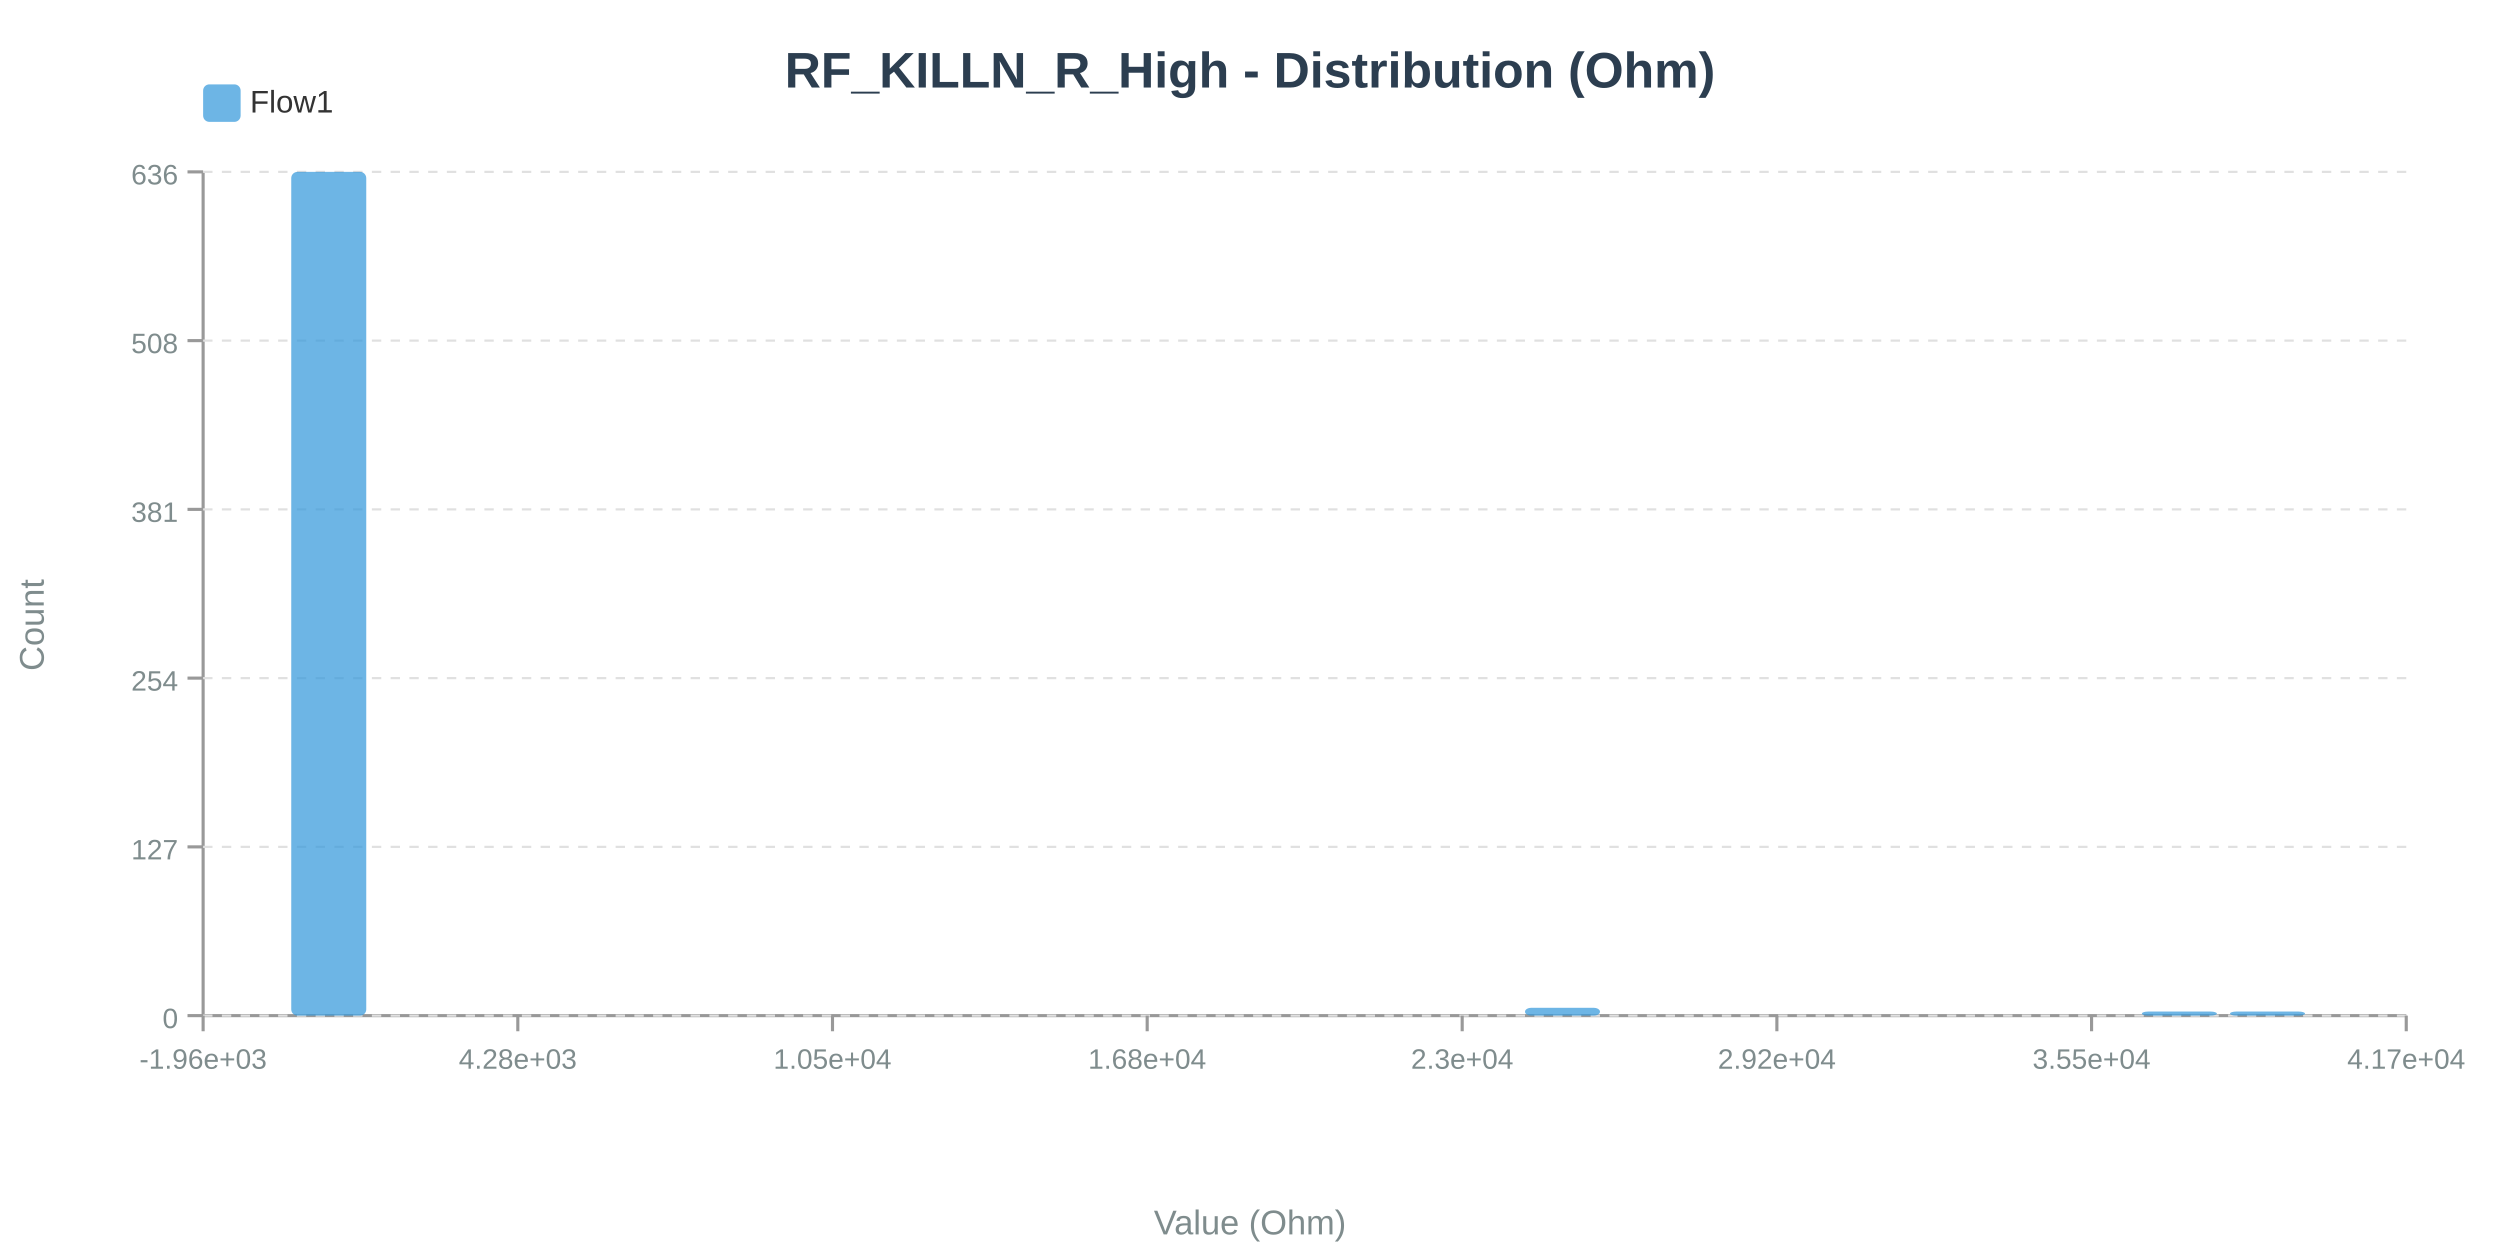
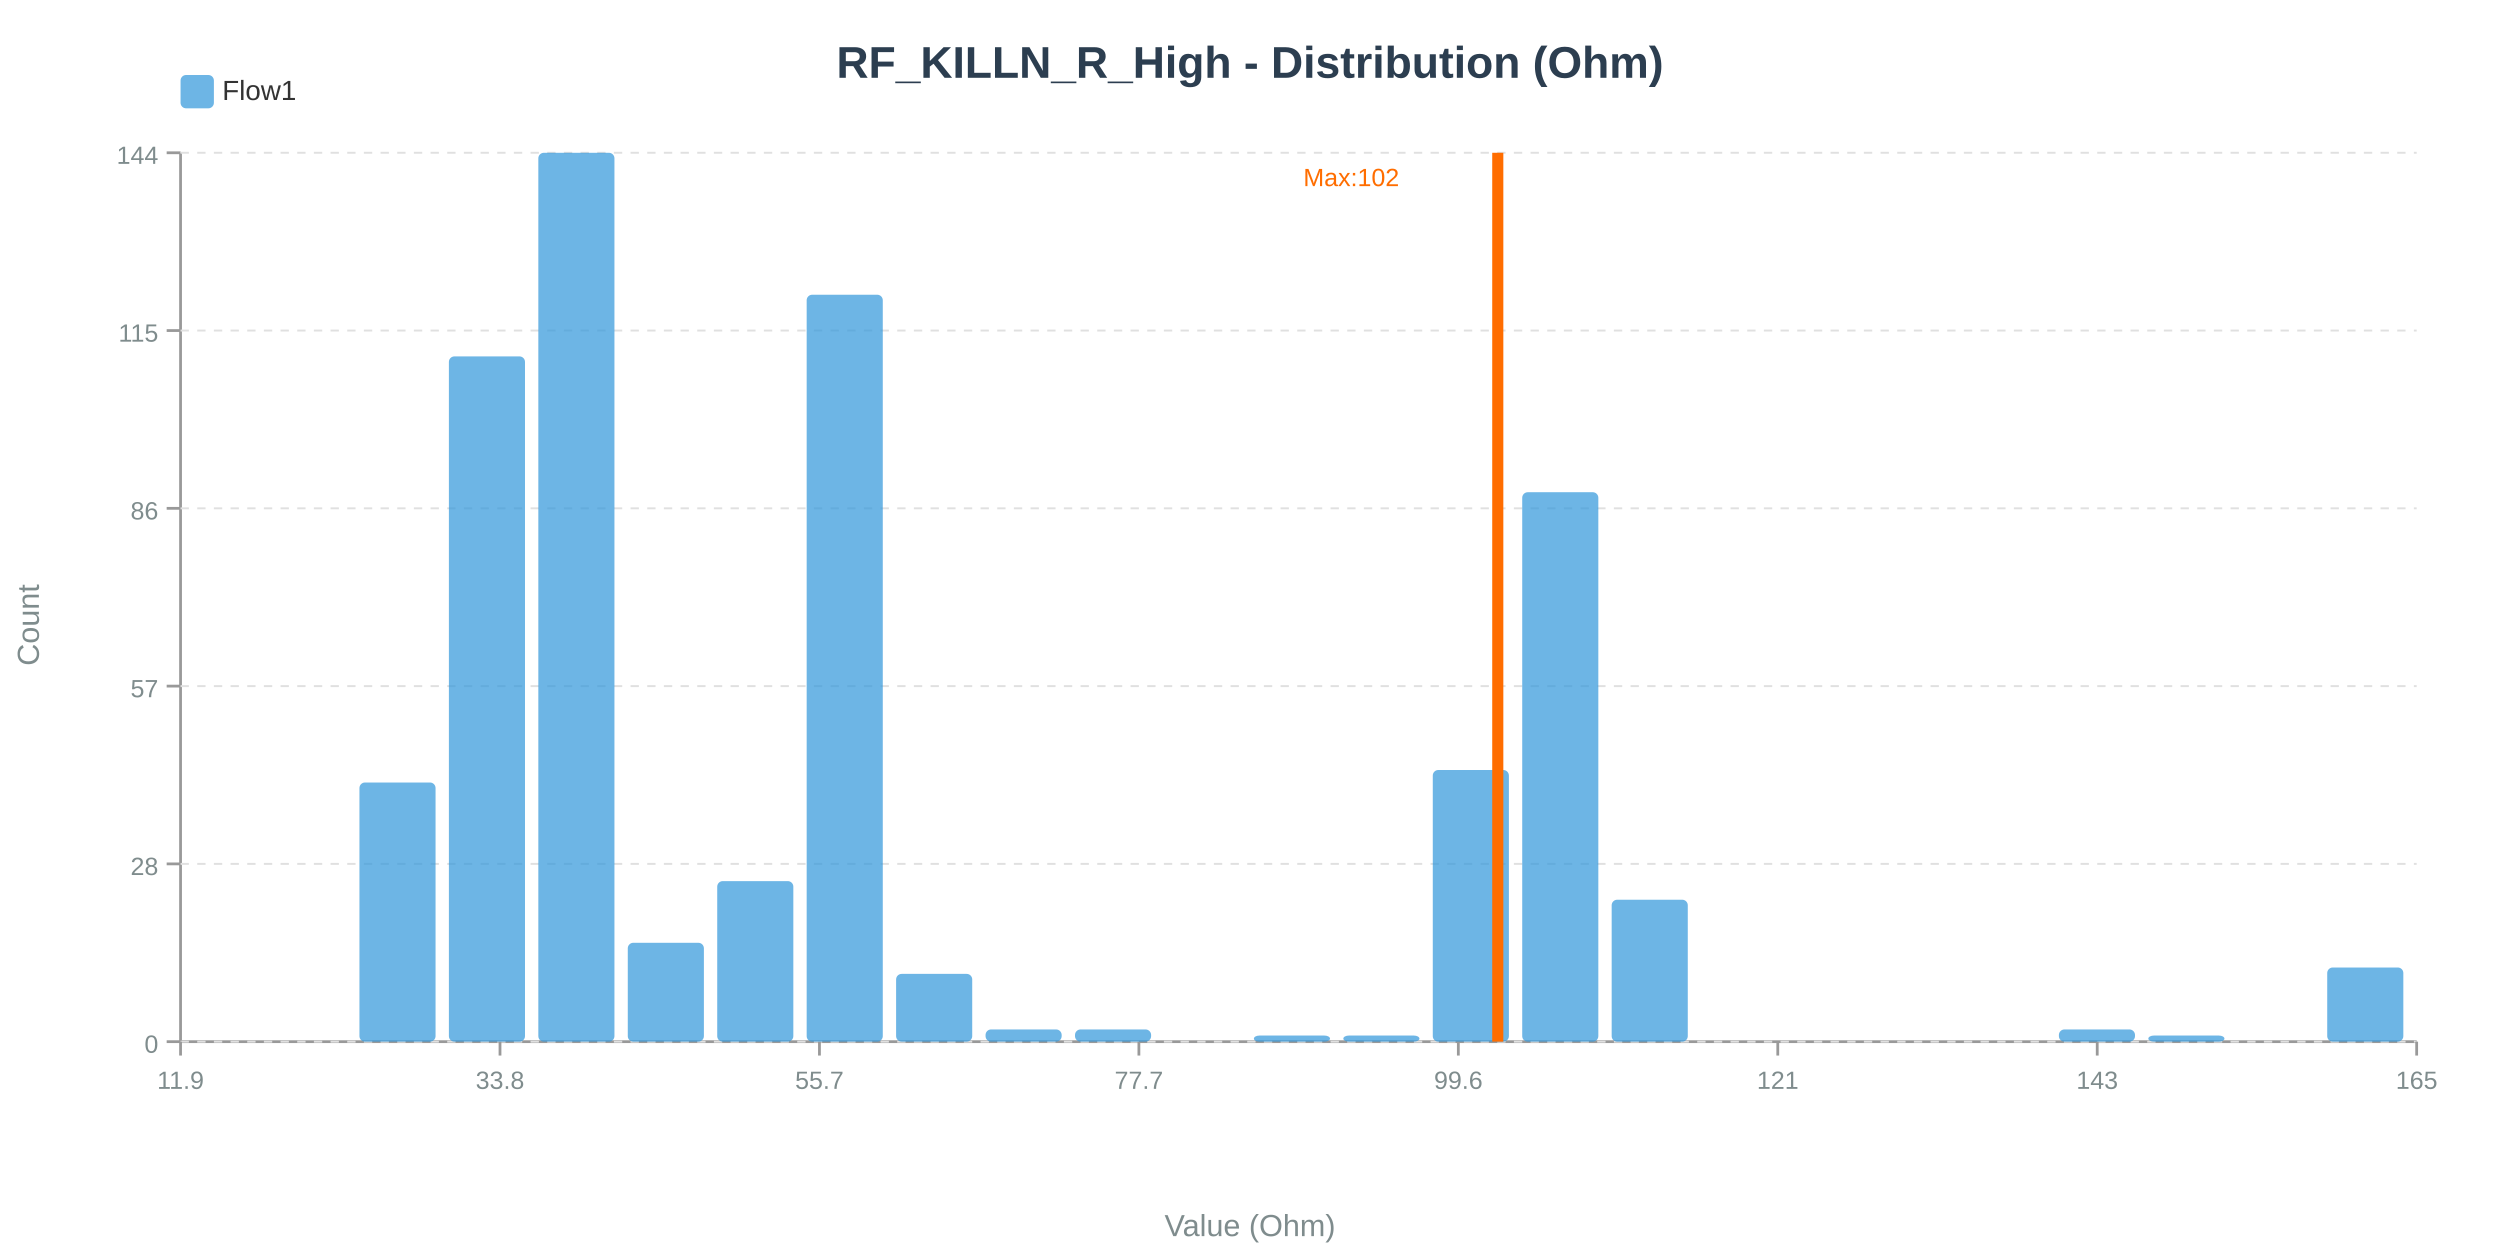
- <svg xmlns="http://www.w3.org/2000/svg" width="800" height="400" viewBox="0 0 800 400">
-   <rect width="800" height="400" fill="#ffffff" />
-   <text x="400.0" y="28.0" font-size="16" font-weight="bold" text-anchor="middle" fill="#2c3e50" font-family="Arial,sans-serif">RF_KILLN_R_High - Distribution (Ohm)</text>
-   <line x1="65.0" y1="325.0" x2="770.0" y2="325.0" stroke="#999" stroke-width="1" />
-   <line x1="65.0" y1="55.0" x2="65.0" y2="325.0" stroke="#999" stroke-width="1" />
-   <line x1="60.0" y1="325.0" x2="65.0" y2="325.0" stroke="#999" stroke-width="1" />
-   <line x1="65.0" y1="325.0" x2="770.0" y2="325.0" stroke="#e0e0e0" stroke-width="0.7" stroke-dasharray="3,3" />
-   <text x="57.0" y="329.0" font-size="9" font-weight="normal" text-anchor="end" fill="#7f8c8d" font-family="Arial,sans-serif">0</text>
-   <line x1="60.0" y1="271.0" x2="65.0" y2="271.0" stroke="#999" stroke-width="1" />
-   <line x1="65.0" y1="271.0" x2="770.0" y2="271.0" stroke="#e0e0e0" stroke-width="0.7" stroke-dasharray="3,3" />
-   <text x="57.0" y="275.0" font-size="9" font-weight="normal" text-anchor="end" fill="#7f8c8d" font-family="Arial,sans-serif">127</text>
-   <line x1="60.0" y1="217.0" x2="65.0" y2="217.0" stroke="#999" stroke-width="1" />
-   <line x1="65.0" y1="217.0" x2="770.0" y2="217.0" stroke="#e0e0e0" stroke-width="0.7" stroke-dasharray="3,3" />
-   <text x="57.0" y="221.0" font-size="9" font-weight="normal" text-anchor="end" fill="#7f8c8d" font-family="Arial,sans-serif">254</text>
-   <line x1="60.0" y1="163.0" x2="65.0" y2="163.0" stroke="#999" stroke-width="1" />
-   <line x1="65.0" y1="163.0" x2="770.0" y2="163.0" stroke="#e0e0e0" stroke-width="0.7" stroke-dasharray="3,3" />
-   <text x="57.0" y="167.0" font-size="9" font-weight="normal" text-anchor="end" fill="#7f8c8d" font-family="Arial,sans-serif">381</text>
-   <line x1="60.0" y1="109.0" x2="65.0" y2="109.0" stroke="#999" stroke-width="1" />
-   <line x1="65.0" y1="109.0" x2="770.0" y2="109.0" stroke="#e0e0e0" stroke-width="0.7" stroke-dasharray="3,3" />
-   <text x="57.0" y="113.0" font-size="9" font-weight="normal" text-anchor="end" fill="#7f8c8d" font-family="Arial,sans-serif">508</text>
+ <svg xmlns="http://www.w3.org/2000/svg" width="900" height="450" viewBox="0 0 900 450">
+   <rect width="900" height="450" fill="#ffffff" />
+   <text x="450.0" y="28.0" font-size="16" font-weight="bold" text-anchor="middle" fill="#2c3e50" font-family="Arial,sans-serif">RF_KILLN_R_High - Distribution (Ohm)</text>
+   <line x1="65.0" y1="375.0" x2="870.0" y2="375.0" stroke="#999" stroke-width="1" />
+   <line x1="65.0" y1="55.0" x2="65.0" y2="375.0" stroke="#999" stroke-width="1" />
+   <line x1="60.0" y1="375.0" x2="65.0" y2="375.0" stroke="#999" stroke-width="1" />
+   <line x1="65.0" y1="375.0" x2="870.0" y2="375.0" stroke="#e0e0e0" stroke-width="0.7" stroke-dasharray="3,3" />
+   <text x="57.0" y="379.0" font-size="9" font-weight="normal" text-anchor="end" fill="#7f8c8d" font-family="Arial,sans-serif">0</text>
+   <line x1="60.0" y1="311.0" x2="65.0" y2="311.0" stroke="#999" stroke-width="1" />
+   <line x1="65.0" y1="311.0" x2="870.0" y2="311.0" stroke="#e0e0e0" stroke-width="0.7" stroke-dasharray="3,3" />
+   <text x="57.0" y="315.0" font-size="9" font-weight="normal" text-anchor="end" fill="#7f8c8d" font-family="Arial,sans-serif">28</text>
+   <line x1="60.0" y1="247.0" x2="65.0" y2="247.0" stroke="#999" stroke-width="1" />
+   <line x1="65.0" y1="247.0" x2="870.0" y2="247.0" stroke="#e0e0e0" stroke-width="0.7" stroke-dasharray="3,3" />
+   <text x="57.0" y="251.0" font-size="9" font-weight="normal" text-anchor="end" fill="#7f8c8d" font-family="Arial,sans-serif">57</text>
+   <line x1="60.0" y1="183.0" x2="65.0" y2="183.0" stroke="#999" stroke-width="1" />
+   <line x1="65.0" y1="183.0" x2="870.0" y2="183.0" stroke="#e0e0e0" stroke-width="0.7" stroke-dasharray="3,3" />
+   <text x="57.0" y="187.0" font-size="9" font-weight="normal" text-anchor="end" fill="#7f8c8d" font-family="Arial,sans-serif">86</text>
+   <line x1="60.0" y1="119.0" x2="65.0" y2="119.0" stroke="#999" stroke-width="1" />
+   <line x1="65.0" y1="119.0" x2="870.0" y2="119.0" stroke="#e0e0e0" stroke-width="0.7" stroke-dasharray="3,3" />
+   <text x="57.0" y="123.0" font-size="9" font-weight="normal" text-anchor="end" fill="#7f8c8d" font-family="Arial,sans-serif">115</text>
  <line x1="60.0" y1="55.0" x2="65.0" y2="55.0" stroke="#999" stroke-width="1" />
-   <line x1="65.0" y1="55.0" x2="770.0" y2="55.0" stroke="#e0e0e0" stroke-width="0.7" stroke-dasharray="3,3" />
-   <text x="57.0" y="59.0" font-size="9" font-weight="normal" text-anchor="end" fill="#7f8c8d" font-family="Arial,sans-serif">636</text>
-   <line x1="65.0" y1="325.0" x2="65.0" y2="330.0" stroke="#999" stroke-width="1" />
-   <text x="65.0" y="342.0" font-size="9" font-weight="normal" text-anchor="middle" fill="#7f8c8d" font-family="Arial,sans-serif">-1.96e+03</text>
-   <line x1="165.7" y1="325.0" x2="165.7" y2="330.0" stroke="#999" stroke-width="1" />
-   <text x="165.7" y="342.0" font-size="9" font-weight="normal" text-anchor="middle" fill="#7f8c8d" font-family="Arial,sans-serif">4.28e+03</text>
-   <line x1="266.4" y1="325.0" x2="266.4" y2="330.0" stroke="#999" stroke-width="1" />
-   <text x="266.4" y="342.0" font-size="9" font-weight="normal" text-anchor="middle" fill="#7f8c8d" font-family="Arial,sans-serif">1.05e+04</text>
-   <line x1="367.1" y1="325.0" x2="367.1" y2="330.0" stroke="#999" stroke-width="1" />
-   <text x="367.1" y="342.0" font-size="9" font-weight="normal" text-anchor="middle" fill="#7f8c8d" font-family="Arial,sans-serif">1.68e+04</text>
-   <line x1="467.9" y1="325.0" x2="467.9" y2="330.0" stroke="#999" stroke-width="1" />
-   <text x="467.9" y="342.0" font-size="9" font-weight="normal" text-anchor="middle" fill="#7f8c8d" font-family="Arial,sans-serif">2.3e+04</text>
-   <line x1="568.6" y1="325.0" x2="568.6" y2="330.0" stroke="#999" stroke-width="1" />
-   <text x="568.6" y="342.0" font-size="9" font-weight="normal" text-anchor="middle" fill="#7f8c8d" font-family="Arial,sans-serif">2.92e+04</text>
-   <line x1="669.3" y1="325.0" x2="669.3" y2="330.0" stroke="#999" stroke-width="1" />
-   <text x="669.3" y="342.0" font-size="9" font-weight="normal" text-anchor="middle" fill="#7f8c8d" font-family="Arial,sans-serif">3.55e+04</text>
-   <line x1="770.0" y1="325.0" x2="770.0" y2="330.0" stroke="#999" stroke-width="1" />
-   <text x="770.0" y="342.0" font-size="9" font-weight="normal" text-anchor="middle" fill="#7f8c8d" font-family="Arial,sans-serif">4.17e+04</text>
-   <text x="400.0" y="395.0" font-size="11" font-weight="normal" text-anchor="middle" fill="#7f8c8d" font-family="Arial,sans-serif">Value (Ohm)</text>
-   <text x="14.0" y="200.0" font-size="11" font-weight="normal" text-anchor="middle" fill="#7f8c8d" font-family="Arial,sans-serif" transform="rotate(-90,14,200.0)">Count</text>
-   <rect x="93.2" y="55.0" width="24.0" height="270.0" fill="#3498db" stroke="none" stroke-width="1" opacity="0.72" rx="2" />
-   <rect x="488.0" y="322.5" width="24.0" height="2.5" fill="#3498db" stroke="none" stroke-width="1" opacity="0.72" rx="2" />
-   <rect x="685.4" y="323.7" width="24.0" height="1.3" fill="#3498db" stroke="none" stroke-width="1" opacity="0.72" rx="2" />
-   <rect x="713.6" y="323.7" width="24.0" height="1.3" fill="#3498db" stroke="none" stroke-width="1" opacity="0.72" rx="2" />
+   <line x1="65.0" y1="55.0" x2="870.0" y2="55.0" stroke="#e0e0e0" stroke-width="0.7" stroke-dasharray="3,3" />
+   <text x="57.0" y="59.0" font-size="9" font-weight="normal" text-anchor="end" fill="#7f8c8d" font-family="Arial,sans-serif">144</text>
+   <line x1="65.0" y1="375.0" x2="65.0" y2="380.0" stroke="#999" stroke-width="1" />
+   <text x="65.0" y="392.0" font-size="9" font-weight="normal" text-anchor="middle" fill="#7f8c8d" font-family="Arial,sans-serif">11.9</text>
+   <line x1="180.0" y1="375.0" x2="180.0" y2="380.0" stroke="#999" stroke-width="1" />
+   <text x="180.0" y="392.0" font-size="9" font-weight="normal" text-anchor="middle" fill="#7f8c8d" font-family="Arial,sans-serif">33.8</text>
+   <line x1="295.0" y1="375.0" x2="295.0" y2="380.0" stroke="#999" stroke-width="1" />
+   <text x="295.0" y="392.0" font-size="9" font-weight="normal" text-anchor="middle" fill="#7f8c8d" font-family="Arial,sans-serif">55.7</text>
+   <line x1="410.0" y1="375.0" x2="410.0" y2="380.0" stroke="#999" stroke-width="1" />
+   <text x="410.0" y="392.0" font-size="9" font-weight="normal" text-anchor="middle" fill="#7f8c8d" font-family="Arial,sans-serif">77.7</text>
+   <line x1="525.0" y1="375.0" x2="525.0" y2="380.0" stroke="#999" stroke-width="1" />
+   <text x="525.0" y="392.0" font-size="9" font-weight="normal" text-anchor="middle" fill="#7f8c8d" font-family="Arial,sans-serif">99.6</text>
+   <line x1="640.0" y1="375.0" x2="640.0" y2="380.0" stroke="#999" stroke-width="1" />
+   <text x="640.0" y="392.0" font-size="9" font-weight="normal" text-anchor="middle" fill="#7f8c8d" font-family="Arial,sans-serif">121</text>
+   <line x1="755.0" y1="375.0" x2="755.0" y2="380.0" stroke="#999" stroke-width="1" />
+   <text x="755.0" y="392.0" font-size="9" font-weight="normal" text-anchor="middle" fill="#7f8c8d" font-family="Arial,sans-serif">143</text>
+   <line x1="870.0" y1="375.0" x2="870.0" y2="380.0" stroke="#999" stroke-width="1" />
+   <text x="870.0" y="392.0" font-size="9" font-weight="normal" text-anchor="middle" fill="#7f8c8d" font-family="Arial,sans-serif">165</text>
+   <text x="450.0" y="445.0" font-size="11" font-weight="normal" text-anchor="middle" fill="#7f8c8d" font-family="Arial,sans-serif">Value (Ohm)</text>
+   <text x="14.0" y="225.0" font-size="11" font-weight="normal" text-anchor="middle" fill="#7f8c8d" font-family="Arial,sans-serif" transform="rotate(-90,14,225.0)">Count</text>
+   <rect x="129.4" y="281.7" width="27.4" height="93.3" fill="#3498db" stroke="none" stroke-width="1" opacity="0.72" rx="2" />
+   <rect x="161.6" y="128.3" width="27.4" height="246.7" fill="#3498db" stroke="none" stroke-width="1" opacity="0.72" rx="2" />
+   <rect x="193.8" y="55.0" width="27.4" height="320.0" fill="#3498db" stroke="none" stroke-width="1" opacity="0.72" rx="2" />
+   <rect x="226.0" y="339.4" width="27.4" height="35.6" fill="#3498db" stroke="none" stroke-width="1" opacity="0.72" rx="2" />
+   <rect x="258.2" y="317.2" width="27.4" height="57.8" fill="#3498db" stroke="none" stroke-width="1" opacity="0.72" rx="2" />
+   <rect x="290.4" y="106.1" width="27.4" height="268.9" fill="#3498db" stroke="none" stroke-width="1" opacity="0.72" rx="2" />
+   <rect x="322.6" y="350.6" width="27.4" height="24.4" fill="#3498db" stroke="none" stroke-width="1" opacity="0.72" rx="2" />
+   <rect x="354.8" y="370.6" width="27.4" height="4.4" fill="#3498db" stroke="none" stroke-width="1" opacity="0.72" rx="2" />
+   <rect x="387.0" y="370.6" width="27.4" height="4.4" fill="#3498db" stroke="none" stroke-width="1" opacity="0.72" rx="2" />
+   <rect x="451.4" y="372.8" width="27.4" height="2.2" fill="#3498db" stroke="none" stroke-width="1" opacity="0.72" rx="2" />
+   <rect x="483.6" y="372.8" width="27.4" height="2.2" fill="#3498db" stroke="none" stroke-width="1" opacity="0.72" rx="2" />
+   <rect x="515.8" y="277.2" width="27.4" height="97.8" fill="#3498db" stroke="none" stroke-width="1" opacity="0.72" rx="2" />
+   <rect x="548.0" y="177.2" width="27.4" height="197.8" fill="#3498db" stroke="none" stroke-width="1" opacity="0.72" rx="2" />
+   <rect x="580.2" y="323.9" width="27.4" height="51.1" fill="#3498db" stroke="none" stroke-width="1" opacity="0.72" rx="2" />
+   <rect x="741.2" y="370.6" width="27.4" height="4.4" fill="#3498db" stroke="none" stroke-width="1" opacity="0.72" rx="2" />
+   <rect x="773.4" y="372.8" width="27.4" height="2.2" fill="#3498db" stroke="none" stroke-width="1" opacity="0.72" rx="2" />
+   <rect x="837.8" y="348.3" width="27.4" height="26.7" fill="#3498db" stroke="none" stroke-width="1" opacity="0.72" rx="2" />
  <rect x="65.0" y="27.0" width="12.0" height="12.0" fill="#3498db" stroke="none" stroke-width="1" opacity="0.72" rx="2" />
  <text x="80.0" y="36.0" font-size="10" font-weight="normal" text-anchor="start" fill="#333" font-family="Arial,sans-serif">Flow1</text>
+   <g class="spec-el">
+     <line x1="539.2" y1="55.0" x2="539.2" y2="375.0" stroke="#ff6d00" stroke-width="4" />
+     <text x="469.2" y="67.0" font-size="9" font-weight="normal" text-anchor="start" fill="#ff6d00" font-family="Arial,sans-serif">Max:102</text>
+   </g>
</svg>
